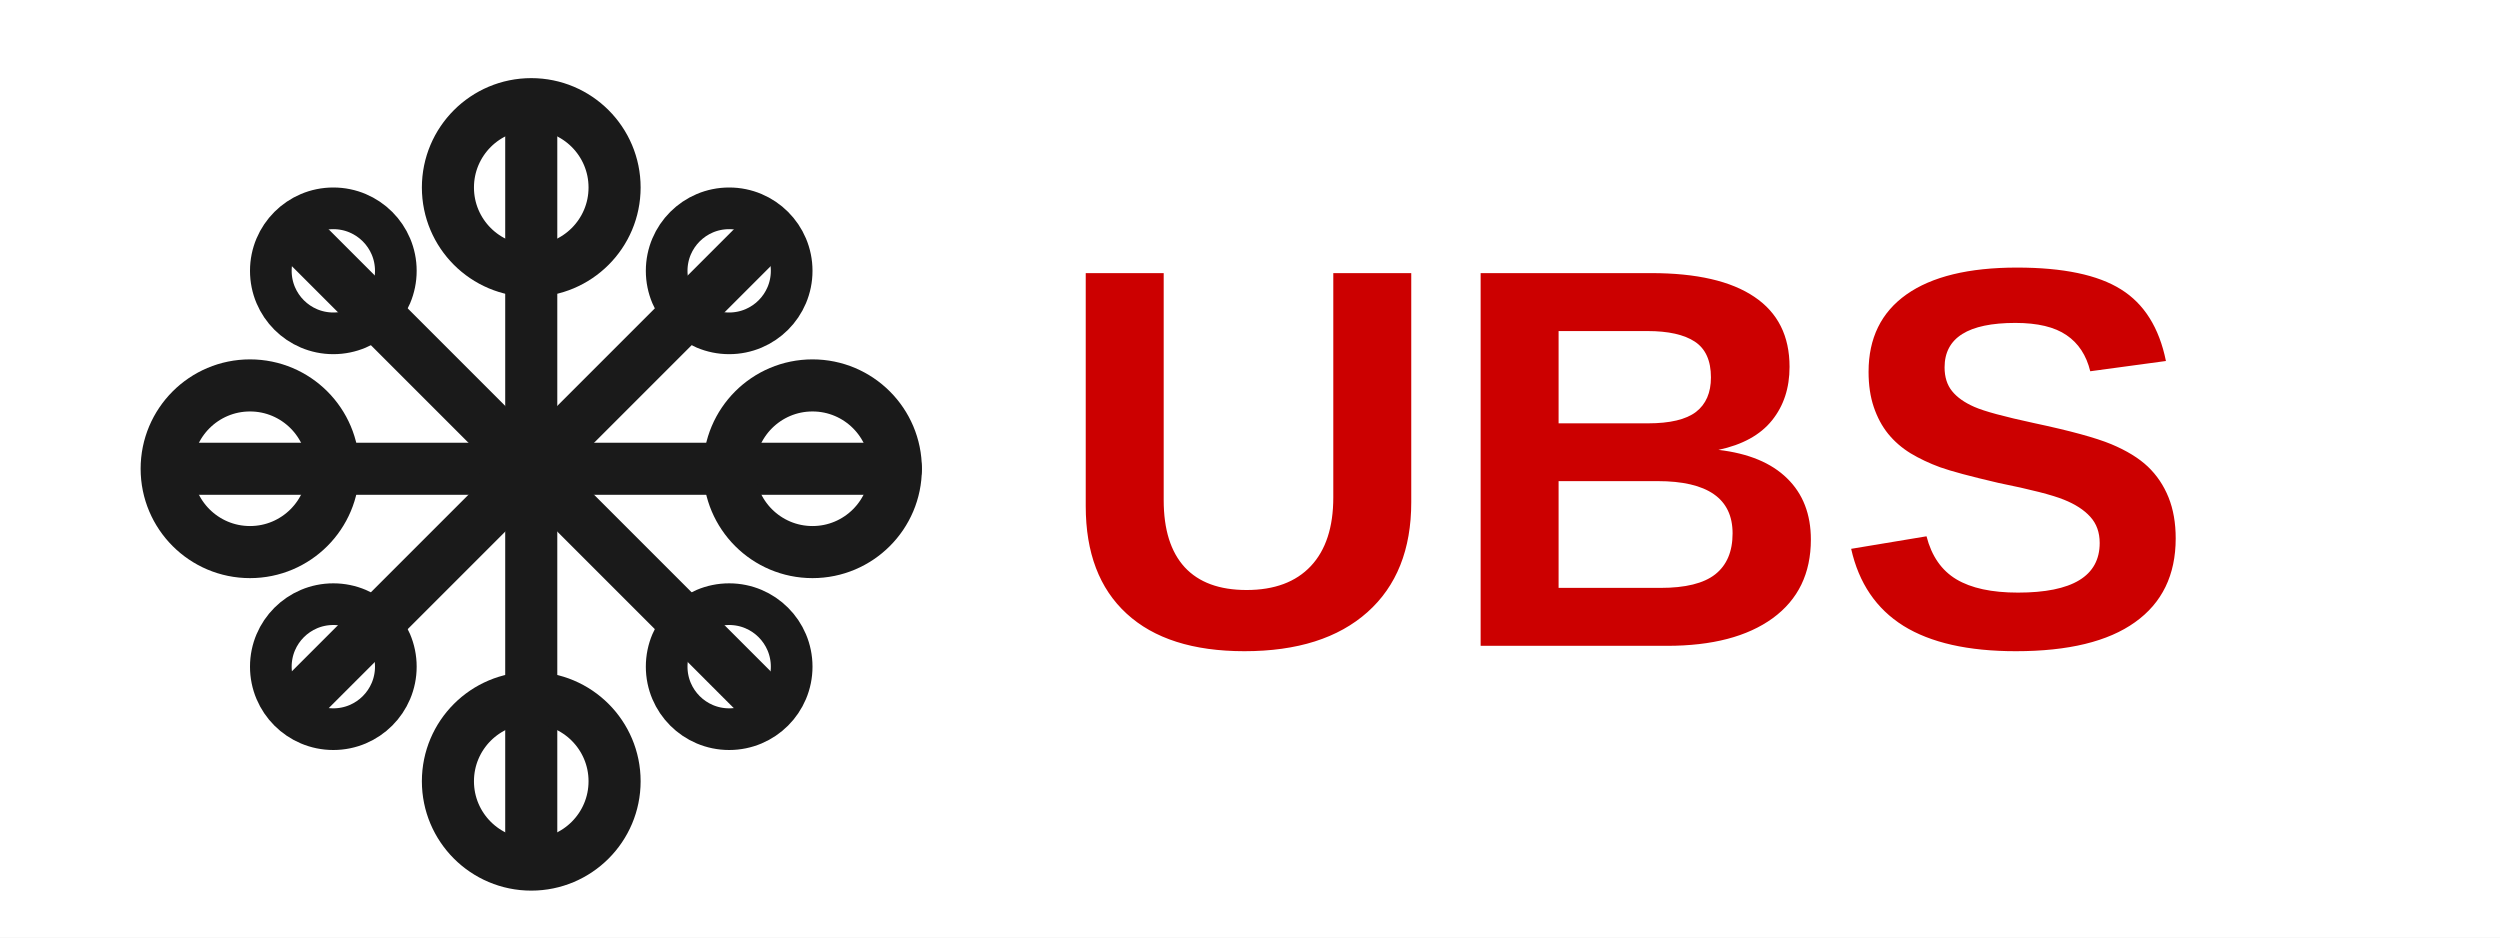
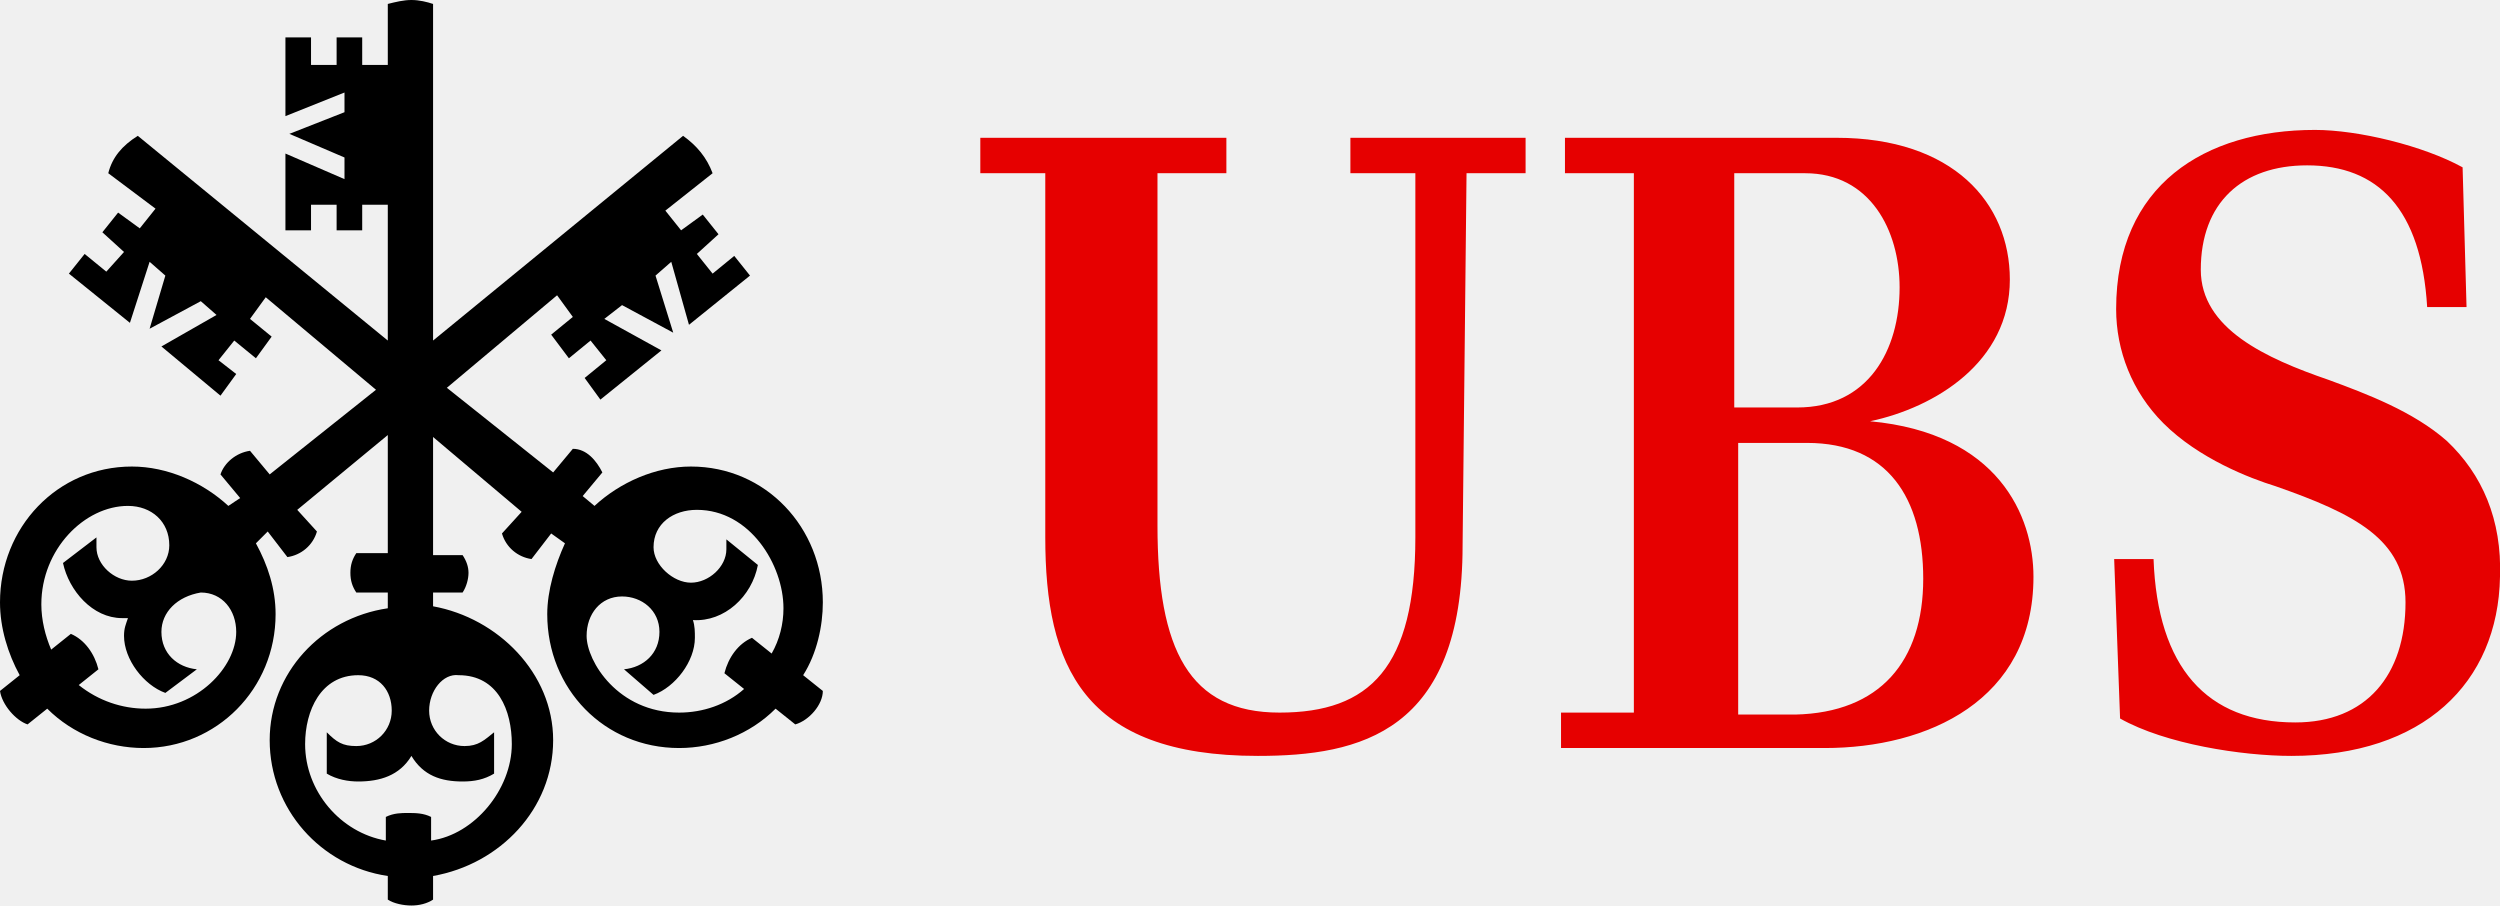
- <svg xmlns="http://www.w3.org/2000/svg" viewBox="0 0 240 90" background="white">
-   <rect width="240" height="90" fill="white" />
-   <g transform="translate(14,8)">
-     <line x1="37" y1="5" x2="37" y2="72" stroke="#1A1A1A" stroke-width="5" stroke-linecap="round" />
-     <line x1="5" y1="37" x2="72" y2="37" stroke="#1A1A1A" stroke-width="5" stroke-linecap="round" />
-     <line x1="15" y1="15" x2="59" y2="59" stroke="#1A1A1A" stroke-width="5" stroke-linecap="round" />
-     <line x1="59" y1="15" x2="15" y2="59" stroke="#1A1A1A" stroke-width="5" stroke-linecap="round" />
-     <circle cx="37" cy="10" r="8" fill="none" stroke="#1A1A1A" stroke-width="5" />
-     <circle cx="37" cy="67" r="8" fill="none" stroke="#1A1A1A" stroke-width="5" />
-     <circle cx="10" cy="37" r="8" fill="none" stroke="#1A1A1A" stroke-width="5" />
-     <circle cx="64" cy="37" r="8" fill="none" stroke="#1A1A1A" stroke-width="5" />
-     <circle cx="18" cy="18" r="6" fill="none" stroke="#1A1A1A" stroke-width="4" />
-     <circle cx="56" cy="18" r="6" fill="none" stroke="#1A1A1A" stroke-width="4" />
-     <circle cx="18" cy="56" r="6" fill="none" stroke="#1A1A1A" stroke-width="4" />
-     <circle cx="56" cy="56" r="6" fill="none" stroke="#1A1A1A" stroke-width="4" />
-     <circle cx="37" cy="37" r="5" fill="#1A1A1A" />
-   </g>
-   <text x="156" y="62" font-family="Arial Black,Arial,sans-serif" font-size="52" font-weight="900" fill="#CC0000" text-anchor="middle">UBS</text>
+ <svg xmlns="http://www.w3.org/2000/svg" version="1.1" x="0px" y="0px" width="127px" height="46px" viewBox="0 0 127 46" enable-background="new 0 0 127 46" xml:space="preserve">
+   <style type="text/css">.st0{fill:#E60000;}.st1{fill:#000000;}</style>
+   <path class="st0" d="m74.3 27.7c0 9.5-5.2 10.7-10.4 10.7-8.9 0-10.8-4.6-10.8-11.1v-18.5h-3.3v-1.8h12.5v1.8h-3.5v17.9c0 6.3 1.6 9.5 6.2 9.5s6.9-2.3 6.9-8.9v-18.5h-3.3v-1.8h8.9v1.8h-3l-0.2 18.9zm8.7 8.5v-27.4h-3.5v-1.8h13.8c5.9 0 8.8 3.3 8.8 7.2 0 4.2-3.8 6.5-7.1 7.2 6.5 0.6 8.3 4.8 8.3 7.9 0 6.3-5.4 8.7-10.6 8.7h-13.4v-1.8h3.7zm13.5-21.6c0-2.9-1.5-5.8-4.8-5.8h-3.6v11.9h3.2c3.6 0 5.2-2.9 5.2-6.1zm1.2 14.8c0-4.1-1.8-6.9-5.9-6.9h-3.5v13.8h2.9c4.3-0.1 6.5-2.7 6.5-6.9zm19.5-21c-3.3 0-5.4 1.9-5.4 5.3 0 3 3.3 4.5 6.5 5.6 1.9 0.7 4.3 1.6 6 3.1 1.8 1.7 2.8 4 2.7 6.9-0.1 5.4-3.9 9.1-10.6 9.1-2.5 0-6.4-0.6-8.7-1.9l-0.3-8.1h2c0.2 5.5 2.7 8.3 7.2 8.3 3.6 0 5.6-2.4 5.6-6.1 0-3.2-2.6-4.5-6.6-5.9-1.3-0.4-3.9-1.4-5.7-3.2-1.6-1.6-2.4-3.7-2.4-5.8 0-6.3 4.5-9.1 10.1-9.1 2.2 0 5.5 0.8 7.5 1.9l0.2 7.1h-2c-0.3-5-2.5-7.2-6.1-7.2z" />
+   <path class="st1" d="m34.1 13.3-0.8 0.7 0.9 2.9-2.6-1.4-0.9 0.7 2.9 1.6-3.1 2.5-0.8-1.1 1.1-0.9-0.8-1-1.1 0.9-0.9-1.2 1.1-0.9-0.8-1.1-5.6 4.7 5.4 4.3 1-1.2c0.7 0 1.2 0.6 1.5 1.2l-1 1.2 0.6 0.5c1.3-1.2 3.1-2 4.9-2 3.8 0 6.7 3.1 6.7 6.9 0 1.2-0.3 2.6-1 3.7l1 0.8c0 0.7-0.7 1.5-1.4 1.7l-1-0.8c-1.3 1.3-3.1 2-4.9 2-3.8 0-6.7-3-6.7-6.8 0-1.2 0.4-2.5 0.9-3.6l-0.7-0.5-1 1.3c-0.7-0.1-1.3-0.6-1.5-1.3l1-1.1-4.5-3.8v6h1.5c0.2 0.3 0.3 0.6 0.3 0.9s-0.1 0.7-0.3 1h-1.5v0.7c3.3 0.6 6.1 3.4 6.1 6.8 0 3.5-2.7 6.3-6.1 6.9v1.2c-0.3 0.2-0.7 0.3-1.1 0.3s-0.9-0.1-1.2-0.3v-1.2c-3.4-0.5-6-3.4-6-6.9 0-3.4 2.6-6.2 6-6.7v-0.8h-1.6c-0.2-0.3-0.3-0.6-0.3-1s0.1-0.7 0.3-1h1.6v-6l-4.6 3.8 1 1.1c-0.2 0.7-0.8 1.2-1.5 1.3l-1-1.3-0.6 0.6c0.6 1.1 1 2.3 1 3.6 0 3.8-3 6.8-6.7 6.8-1.8 0-3.6-0.7-4.9-2l-1 0.8c-0.6-0.2-1.3-1-1.4-1.7l1-0.8c-0.6-1.1-1-2.4-1-3.7 0-3.8 2.9-6.9 6.7-6.9 1.8 0 3.6 0.8 4.9 2l0.6-0.4-1-1.2c0.2-0.6 0.8-1.1 1.5-1.2l1 1.2 5.4-4.3-5.6-4.7-0.8 1.1 1.1 0.9-0.8 1.1-1.1-0.9-0.8 1 0.9 0.7-0.8 1.1-3-2.5 2.8-1.6-0.8-0.7-2.6 1.4 0.8-2.7-0.8-0.7-1 3.1-3.1-2.5 0.8-1 1.1 0.9 0.9-1-1.1-1 0.8-1 1.1 0.8 0.8-1-2.4-1.8c0.2-0.8 0.7-1.4 1.5-1.9l12.7 10.4v-6.9h-1.3v1.3h-1.3v-1.3h-1.3v1.3h-1.3v-3.9l3 1.3v-1.1l-2.8-1.2 2.8-1.1v-1l-3 1.2v-4h1.3v1.4h1.3v-1.4h1.3v1.4h1.3v-3.1c0.4-0.1 0.8-0.2 1.2-0.2s0.8 0.1 1.1 0.2v17.1l12.7-10.4c0.7 0.5 1.2 1.1 1.5 1.9l-2.4 1.9 0.8 1 1.1-0.8 0.8 1-1.1 1 0.8 1 1.1-0.9 0.8 1-3.1 2.5-0.9-3.2zm-25.9 18.8c0 1.1 0.8 1.8 1.8 1.9l-1.6 1.2c-1.1-0.4-2.1-1.7-2.1-2.9 0-0.4 0.1-0.6 0.2-0.9h-0.3c-1.5 0-2.7-1.4-3-2.8l1.7-1.3v0.5c0 0.9 0.9 1.7 1.8 1.7 1 0 1.9-0.8 1.9-1.8 0-1.2-0.9-2-2.1-2-2.2 0-4.4 2.2-4.4 5 0 0.8 0.2 1.6 0.5 2.3l1-0.8c0.7 0.3 1.2 1 1.4 1.8l-1 0.8c1 0.8 2.2 1.2 3.4 1.2 2.6 0 4.6-2.1 4.6-3.9 0-1.1-0.7-2-1.8-2-1.2 0.2-2 1-2 2zm13.6 4c0 1 0.8 1.8 1.8 1.8 0.7 0 1-0.3 1.5-0.7v2.1c-0.5 0.3-1 0.4-1.6 0.4-1.1 0-2-0.3-2.6-1.3-0.6 1-1.6 1.3-2.7 1.3-0.5 0-1.1-0.1-1.6-0.4v-2.1c0.5 0.5 0.8 0.7 1.5 0.7 1 0 1.8-0.8 1.8-1.8s-0.6-1.8-1.7-1.8c-1.9 0-2.7 1.8-2.7 3.5 0 2.4 1.8 4.5 4.1 4.9v-1.2c0.4-0.2 0.8-0.2 1.1-0.2 0.4 0 0.8 0 1.2 0.2v1.2c2.2-0.3 4.1-2.6 4.1-4.9 0-1.7-0.7-3.5-2.7-3.5-0.8-0.1-1.5 0.8-1.5 1.8zm11.4-8.3c0 0.9 1 1.8 1.9 1.8s1.8-0.8 1.8-1.7v-0.5l1.6 1.3c-0.3 1.6-1.7 2.9-3.3 2.8 0.1 0.3 0.1 0.6 0.1 0.9 0 1.2-1 2.5-2.1 2.9l-1.5-1.3c1-0.1 1.8-0.8 1.8-1.9s-0.9-1.8-1.9-1.8c-1.1 0-1.8 0.9-1.8 2 0 1.3 1.6 3.9 4.7 3.9 1.2 0 2.4-0.4 3.3-1.2l-1-0.8c0.2-0.8 0.7-1.5 1.4-1.8l1 0.8c0.4-0.7 0.6-1.5 0.6-2.3 0-2.2-1.7-5-4.4-5-1.2 0-2.2 0.7-2.2 1.9z" />
</svg>
